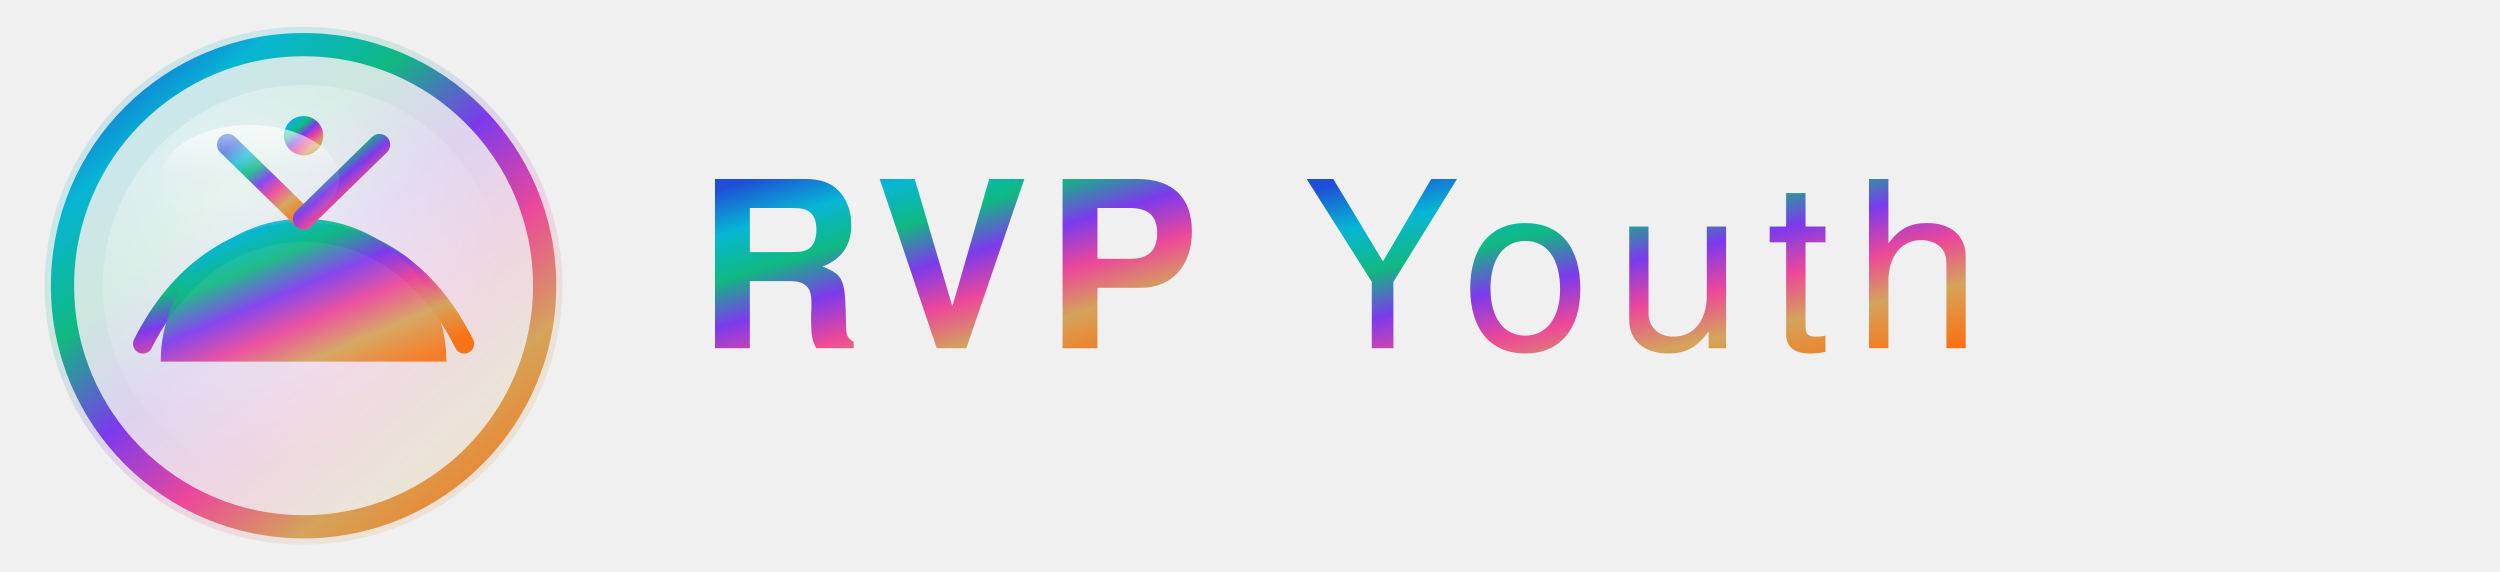
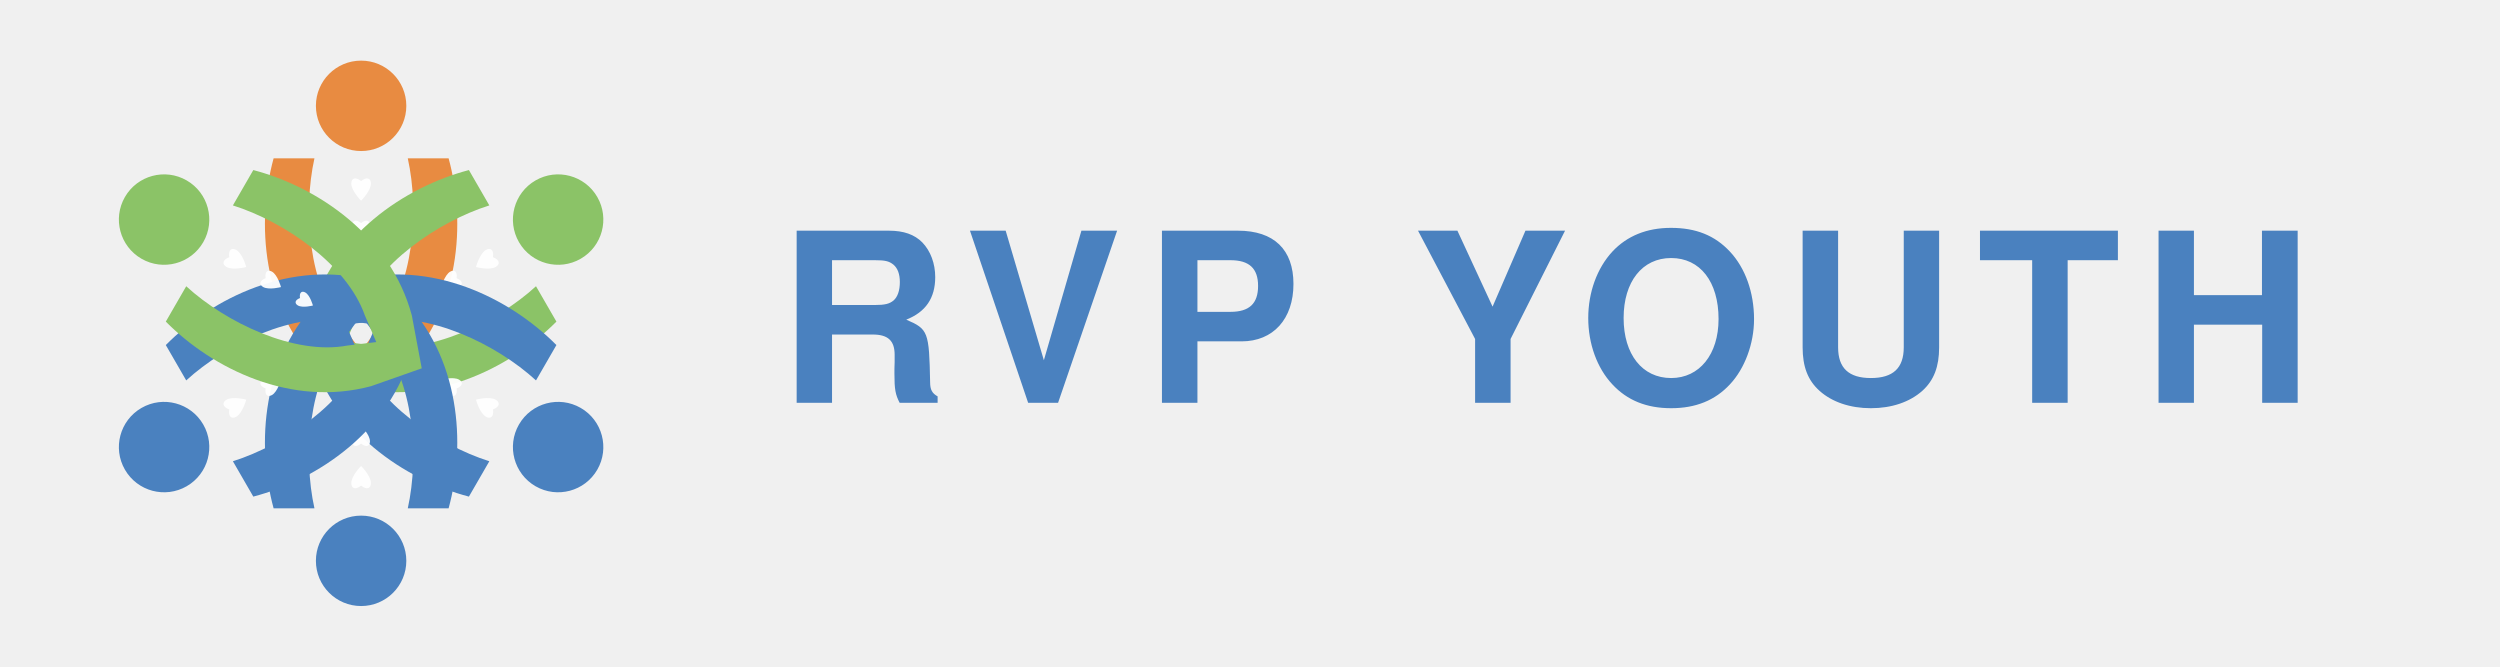
- <svg xmlns="http://www.w3.org/2000/svg" viewBox="0 0 280 64" role="img" aria-label="RVP Youth">
-   <defs>
-     <linearGradient id="p" x1="8%" y1="0%" x2="92%" y2="100%">
-       <stop offset="0%" stop-color="#1e4fd6" />
-       <stop offset="16%" stop-color="#06b6d4" />
-       <stop offset="32%" stop-color="#10b981" />
-       <stop offset="48%" stop-color="#7c3aed" />
-       <stop offset="64%" stop-color="#ec4899" />
-       <stop offset="80%" stop-color="#d4a45a" />
-       <stop offset="100%" stop-color="#f97316" />
-     </linearGradient>
-     <linearGradient id="pShine" x1="0%" y1="0%" x2="0%" y2="100%">
-       <stop offset="0%" stop-color="#ffffff" stop-opacity="0.7" />
-       <stop offset="45%" stop-color="#ffffff" stop-opacity="0.1" />
-       <stop offset="100%" stop-color="#ffffff" stop-opacity="0" />
-     </linearGradient>
-     <radialGradient id="pBloom" cx="34%" cy="28%" r="68%">
-       <stop offset="0%" stop-color="#ffffff" stop-opacity="0.5" />
-       <stop offset="100%" stop-color="#ffffff" stop-opacity="0" />
-     </radialGradient>
-   </defs>
-   <g transform="translate(2 0)">
-     <circle cx="32" cy="32" r="29" fill="url(#p)" opacity="0.16" />
-     <circle cx="32" cy="32" r="27" fill="none" stroke="url(#p)" stroke-width="2.6" />
-     <circle cx="32" cy="32" r="22.5" fill="url(#pBloom)" />
-     <path d="M14 38.5 C18 30.5 24.5 26 32 26 C39.5 26 46 30.5 50 38.5" fill="none" stroke="url(#p)" stroke-width="2.2" stroke-linecap="round" />
-     <path d="M16 40.5 A16 16 0 0 1 48 40.5" fill="url(#p)" opacity="0.92" />
-     <path d="M32 40.2 V18.5" stroke="url(#p)" stroke-width="2.6" stroke-linecap="round" />
-     <path d="M32 24.5 L23.5 16.2" stroke="url(#p)" stroke-width="2.4" stroke-linecap="round" />
-     <path d="M32 24.5 L40.5 16.2" stroke="url(#p)" stroke-width="2.4" stroke-linecap="round" />
-     <circle cx="32" cy="15.2" r="2.2" fill="url(#p)" />
-     <ellipse cx="26" cy="20" rx="10" ry="6" fill="url(#pShine)" />
+ <svg xmlns="http://www.w3.org/2000/svg" viewBox="0 0 360 96" role="img" aria-label="RVP Youth">
+   <g transform="translate(52 48) scale(0.42) rotate(0)">
+     <g fill="#E88B41">
+       <circle cx="0" cy="-78" r="15.5" />
+       <path d="M-30,-60 C-36,-38 -34,-8 -14,12 L0,24 L14,12 C34,-8 36,-38 30,-60                L16,-60 C20,-42 18,-16 6,-2 L0,6 L-6,-2 C-18,-16 -20,-42 -16,-60 Z" />
+       <g fill="#ffffff" opacity="0.95">
+         <path transform="translate(0 -48) scale(0.42)" d="M0,6 C0,6 -8,-2 -8,-8 C-8,-12 -5,-14 0,-10 C5,-14 8,-12 8,-8 C8,-2 0,6 0,6Z" />
+         <path transform="translate(0 -34) scale(0.38)" d="M0,6 C0,6 -8,-2 -8,-8 C-8,-12 -5,-14 0,-10 C5,-14 8,-12 8,-8 C8,-2 0,6 0,6Z" />
+         <path transform="translate(0 -21) scale(0.32)" d="M0,6 C0,6 -8,-2 -8,-8 C-8,-12 -5,-14 0,-10 C5,-14 8,-12 8,-8 C8,-2 0,6 0,6Z" />
+       </g>
+     </g>
  </g>
-   <text x="78" y="39" fill="url(#p)" font-family="ui-sans-serif, system-ui, 'Segoe UI', Helvetica, Arial, sans-serif" font-size="26" font-weight="700" letter-spacing="1.8">RVP</text>
-   <text x="146" y="39" fill="url(#p)" font-family="ui-sans-serif, system-ui, 'Segoe UI', Helvetica, Arial, sans-serif" font-size="26" font-weight="500" letter-spacing="2.6">Youth</text>
+   <g transform="translate(52 48) scale(0.42) rotate(60)">
+     <g fill="#8BC367">
+       <circle cx="0" cy="-78" r="15.5" />
+       <path d="M-30,-60 C-36,-38 -34,-8 -14,12 L0,24 L14,12 C34,-8 36,-38 30,-60                L16,-60 C20,-42 18,-16 6,-2 L0,6 L-6,-2 C-18,-16 -20,-42 -16,-60 Z" />
+       <g fill="#ffffff" opacity="0.95">
+         <path transform="translate(0 -48) scale(0.42)" d="M0,6 C0,6 -8,-2 -8,-8 C-8,-12 -5,-14 0,-10 C5,-14 8,-12 8,-8 C8,-2 0,6 0,6Z" />
+         <path transform="translate(0 -34) scale(0.38)" d="M0,6 C0,6 -8,-2 -8,-8 C-8,-12 -5,-14 0,-10 C5,-14 8,-12 8,-8 C8,-2 0,6 0,6Z" />
+         <path transform="translate(0 -21) scale(0.32)" d="M0,6 C0,6 -8,-2 -8,-8 C-8,-12 -5,-14 0,-10 C5,-14 8,-12 8,-8 C8,-2 0,6 0,6Z" />
+       </g>
+     </g>
+   </g>
+   <g transform="translate(52 48) scale(0.42) rotate(120)">
+     <g fill="#4A81BF">
+       <circle cx="0" cy="-78" r="15.5" />
+       <path d="M-30,-60 C-36,-38 -34,-8 -14,12 L0,24 L14,12 C34,-8 36,-38 30,-60                L16,-60 C20,-42 18,-16 6,-2 L0,6 L-6,-2 C-18,-16 -20,-42 -16,-60 Z" />
+       <g fill="#ffffff" opacity="0.95">
+         <path transform="translate(0 -48) scale(0.42)" d="M0,6 C0,6 -8,-2 -8,-8 C-8,-12 -5,-14 0,-10 C5,-14 8,-12 8,-8 C8,-2 0,6 0,6Z" />
+         <path transform="translate(0 -34) scale(0.38)" d="M0,6 C0,6 -8,-2 -8,-8 C-8,-12 -5,-14 0,-10 C5,-14 8,-12 8,-8 C8,-2 0,6 0,6Z" />
+         <path transform="translate(0 -21) scale(0.32)" d="M0,6 C0,6 -8,-2 -8,-8 C-8,-12 -5,-14 0,-10 C5,-14 8,-12 8,-8 C8,-2 0,6 0,6Z" />
+       </g>
+     </g>
+   </g>
+   <g transform="translate(52 48) scale(0.42) rotate(180)">
+     <g fill="#4A81BF">
+       <circle cx="0" cy="-78" r="15.5" />
+       <path d="M-30,-60 C-36,-38 -34,-8 -14,12 L0,24 L14,12 C34,-8 36,-38 30,-60                L16,-60 C20,-42 18,-16 6,-2 L0,6 L-6,-2 C-18,-16 -20,-42 -16,-60 Z" />
+       <g fill="#ffffff" opacity="0.95">
+         <path transform="translate(0 -48) scale(0.42)" d="M0,6 C0,6 -8,-2 -8,-8 C-8,-12 -5,-14 0,-10 C5,-14 8,-12 8,-8 C8,-2 0,6 0,6Z" />
+         <path transform="translate(0 -34) scale(0.38)" d="M0,6 C0,6 -8,-2 -8,-8 C-8,-12 -5,-14 0,-10 C5,-14 8,-12 8,-8 C8,-2 0,6 0,6Z" />
+         <path transform="translate(0 -21) scale(0.32)" d="M0,6 C0,6 -8,-2 -8,-8 C-8,-12 -5,-14 0,-10 C5,-14 8,-12 8,-8 C8,-2 0,6 0,6Z" />
+       </g>
+     </g>
+   </g>
+   <g transform="translate(52 48) scale(0.42) rotate(240)">
+     <g fill="#4A81BF">
+       <circle cx="0" cy="-78" r="15.5" />
+       <path d="M-30,-60 C-36,-38 -34,-8 -14,12 L0,24 L14,12 C34,-8 36,-38 30,-60                L16,-60 C20,-42 18,-16 6,-2 L0,6 L-6,-2 C-18,-16 -20,-42 -16,-60 Z" />
+       <g fill="#ffffff" opacity="0.95">
+         <path transform="translate(0 -48) scale(0.42)" d="M0,6 C0,6 -8,-2 -8,-8 C-8,-12 -5,-14 0,-10 C5,-14 8,-12 8,-8 C8,-2 0,6 0,6Z" />
+         <path transform="translate(0 -34) scale(0.38)" d="M0,6 C0,6 -8,-2 -8,-8 C-8,-12 -5,-14 0,-10 C5,-14 8,-12 8,-8 C8,-2 0,6 0,6Z" />
+         <path transform="translate(0 -21) scale(0.32)" d="M0,6 C0,6 -8,-2 -8,-8 C-8,-12 -5,-14 0,-10 C5,-14 8,-12 8,-8 C8,-2 0,6 0,6Z" />
+       </g>
+     </g>
+   </g>
+   <g transform="translate(52 48) scale(0.42) rotate(300)">
+     <g fill="#8BC367">
+       <circle cx="0" cy="-78" r="15.5" />
+       <path d="M-30,-60 C-36,-38 -34,-8 -14,12 L0,24 L14,12 C34,-8 36,-38 30,-60                L16,-60 C20,-42 18,-16 6,-2 L0,6 L-6,-2 C-18,-16 -20,-42 -16,-60 Z" />
+       <g fill="#ffffff" opacity="0.95">
+         <path transform="translate(0 -48) scale(0.42)" d="M0,6 C0,6 -8,-2 -8,-8 C-8,-12 -5,-14 0,-10 C5,-14 8,-12 8,-8 C8,-2 0,6 0,6Z" />
+         <path transform="translate(0 -34) scale(0.38)" d="M0,6 C0,6 -8,-2 -8,-8 C-8,-12 -5,-14 0,-10 C5,-14 8,-12 8,-8 C8,-2 0,6 0,6Z" />
+         <path transform="translate(0 -21) scale(0.32)" d="M0,6 C0,6 -8,-2 -8,-8 C-8,-12 -5,-14 0,-10 C5,-14 8,-12 8,-8 C8,-2 0,6 0,6Z" />
+       </g>
+     </g>
+   </g>
+   <text x="112" y="58" fill="#4A81BF" font-family="Montserrat, ui-sans-serif, system-ui, 'Segoe UI', Helvetica, Arial, sans-serif" font-size="34" font-weight="800" letter-spacing="3.2">RVP YOUTH</text>
</svg>
